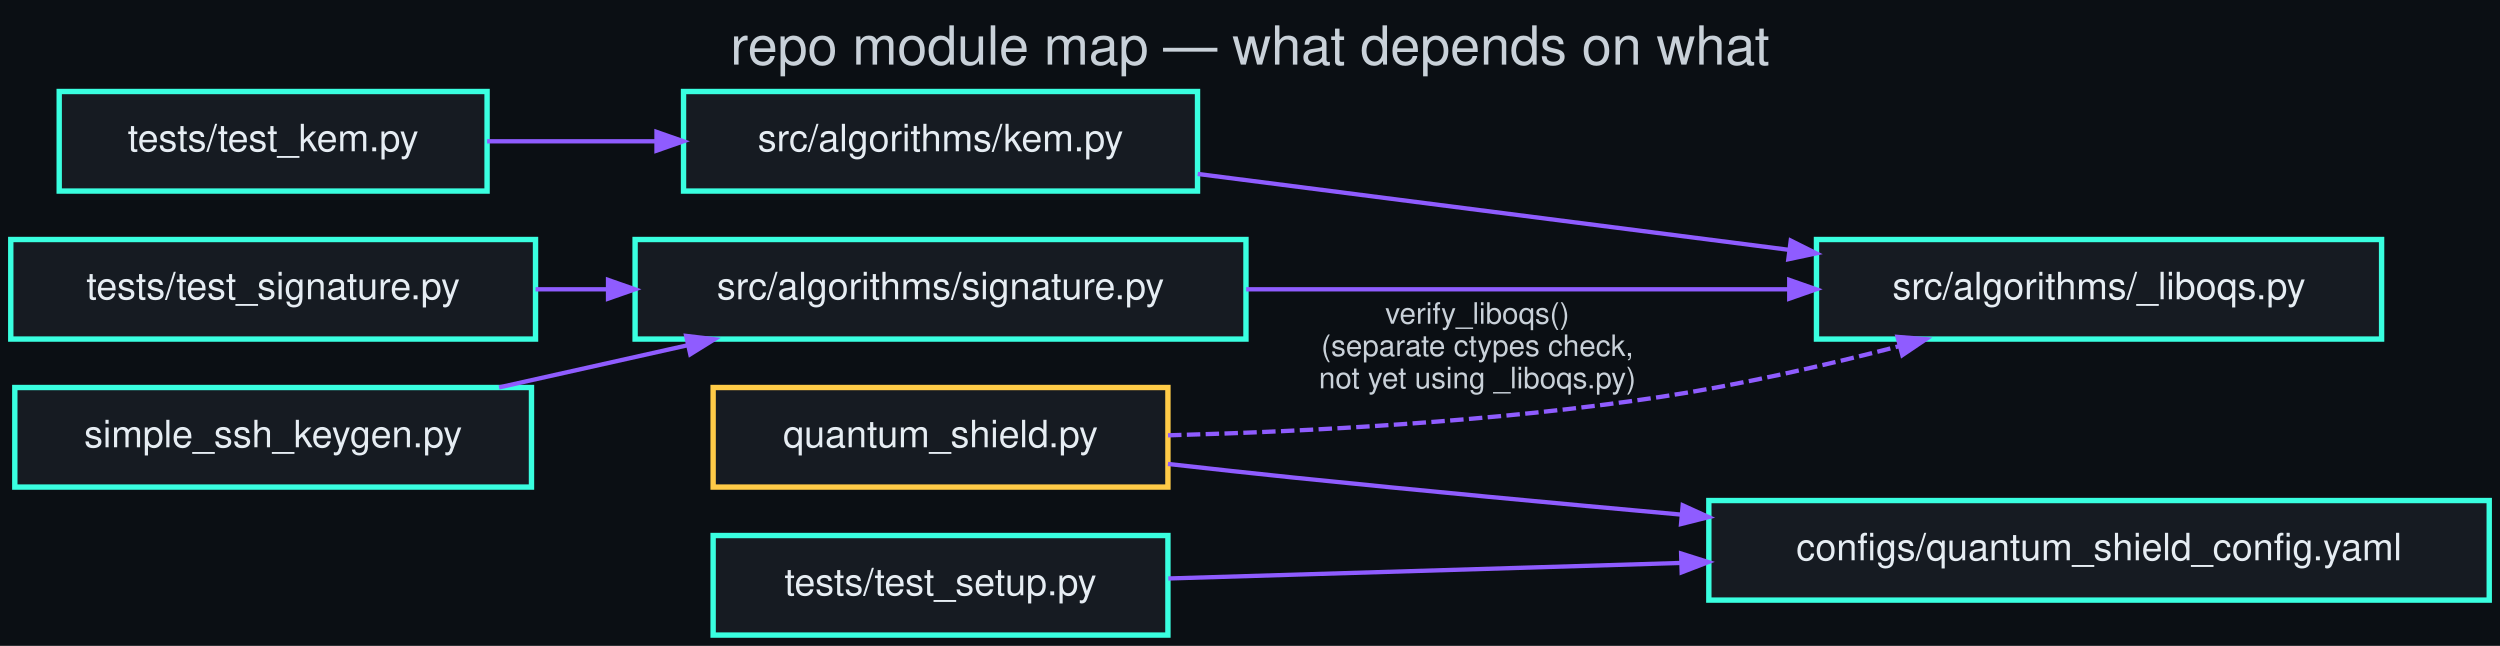
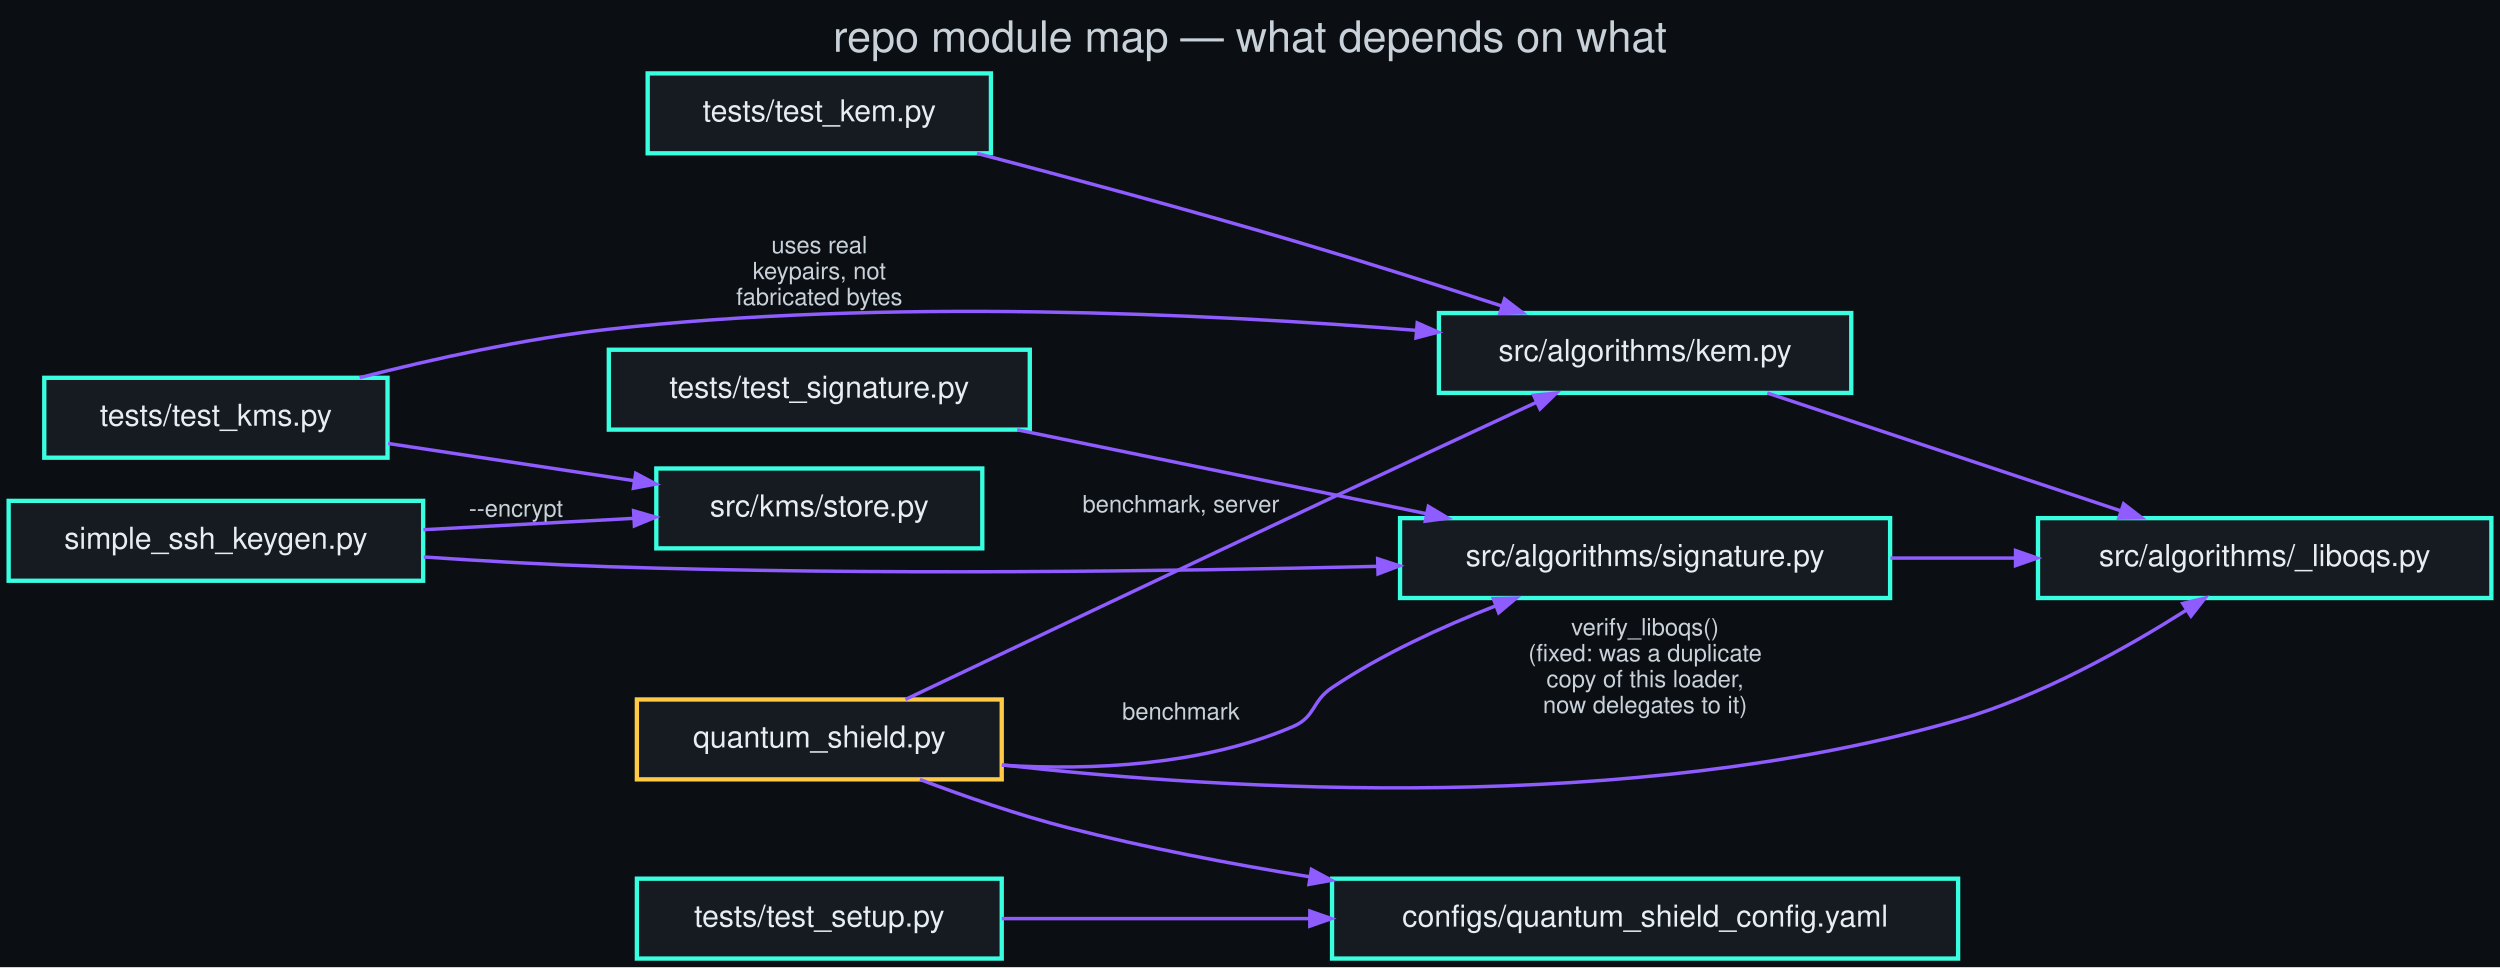
- <svg xmlns="http://www.w3.org/2000/svg" width="929pt" height="240pt" viewBox="0.00 0.00 929.00 240.00">
-   <g id="graph0" class="graph" transform="scale(1 1) rotate(0) translate(4 236)">
-     <polygon fill="#0b0f14" stroke="transparent" points="-4,4 -4,-236 925,-236 925,4 -4,4" />
-     <text text-anchor="middle" x="460.5" y="-212" font-family="Helvetica,sans-Serif" font-size="20.00" fill="#c9d1d9">repo module map — what depends on what</text>
+ <svg xmlns="http://www.w3.org/2000/svg" width="1158pt" height="448pt" viewBox="0.00 0.00 1158.00 448.00">
+   <g id="graph0" class="graph" transform="scale(1 1) rotate(0) translate(4 444)">
+     <polygon fill="#0b0f14" stroke="transparent" points="-4,4 -4,-444 1154,-444 1154,4 -4,4" />
+     <text text-anchor="middle" x="575" y="-420" font-family="Helvetica,sans-Serif" font-size="20.00" fill="#c9d1d9">repo module map — what depends on what</text>
    <g id="node1" class="node">
-       <polygon fill="#161b22" stroke="#39ffe0" stroke-width="2" points="177,-202 18,-202 18,-165 177,-165 177,-202" />
-       <text text-anchor="middle" x="97.5" y="-179.8" font-family="Helvetica,sans-Serif" font-size="14.00" fill="#e6edf3">tests/test_kem.py</text>
+       <polygon fill="#161b22" stroke="#39ffe0" stroke-width="2" points="455,-410 296,-410 296,-373 455,-373 455,-410" />
+       <text text-anchor="middle" x="375.5" y="-387.8" font-family="Helvetica,sans-Serif" font-size="14.00" fill="#e6edf3">tests/test_kem.py</text>
+     </g>
+     <g id="node5" class="node">
+       <polygon fill="#161b22" stroke="#39ffe0" stroke-width="2" points="853.5,-299 662.5,-299 662.5,-262 853.5,-262 853.5,-299" />
+       <text text-anchor="middle" x="758" y="-276.8" font-family="Helvetica,sans-Serif" font-size="14.00" fill="#e6edf3">src/algorithms/kem.py</text>
+     </g>
+     <g id="edge1" class="edge">
+       <path fill="none" stroke="#8f5cff" stroke-width="1.6" d="M448.58,-372.95C491.29,-361.73 546.39,-346.86 595,-332.5 626.94,-323.07 662.17,-311.86 691.6,-302.26" />
+       <polygon fill="#8f5cff" stroke="#8f5cff" stroke-width="1.6" points="692.93,-305.51 701.34,-299.08 690.75,-298.86 692.93,-305.51" />
+     </g>
+     <g id="node2" class="node">
+       <polygon fill="#161b22" stroke="#39ffe0" stroke-width="2" points="473,-282 278,-282 278,-245 473,-245 473,-282" />
+       <text text-anchor="middle" x="375.5" y="-259.8" font-family="Helvetica,sans-Serif" font-size="14.00" fill="#e6edf3">tests/test_signature.py</text>
+     </g>
+     <g id="node6" class="node">
+       <polygon fill="#161b22" stroke="#39ffe0" stroke-width="2" points="871.5,-204 644.5,-204 644.5,-167 871.5,-167 871.5,-204" />
+       <text text-anchor="middle" x="758" y="-181.8" font-family="Helvetica,sans-Serif" font-size="14.00" fill="#e6edf3">src/algorithms/signature.py</text>
+     </g>
+     <g id="edge2" class="edge">
+       <path fill="none" stroke="#8f5cff" stroke-width="1.6" d="M467.16,-244.92C524.19,-233.22 597.87,-218.12 656.66,-206.07" />
+       <polygon fill="#8f5cff" stroke="#8f5cff" stroke-width="1.6" points="657.62,-209.45 666.71,-204.01 656.21,-202.59 657.62,-209.45" />
+     </g>
+     <g id="node3" class="node">
+       <polygon fill="#161b22" stroke="#39ffe0" stroke-width="2" points="460,-37 291,-37 291,0 460,0 460,-37" />
+       <text text-anchor="middle" x="375.5" y="-14.8" font-family="Helvetica,sans-Serif" font-size="14.00" fill="#e6edf3">tests/test_setup.py</text>
+     </g>
+     <g id="node10" class="node">
+       <polygon fill="#161b22" stroke="#39ffe0" stroke-width="2" points="903,-37 613,-37 613,0 903,0 903,-37" />
+       <text text-anchor="middle" x="758" y="-14.8" font-family="Helvetica,sans-Serif" font-size="14.00" fill="#e6edf3">configs/quantum_shield_config.yaml</text>
+     </g>
+     <g id="edge3" class="edge">
+       <path fill="none" stroke="#8f5cff" stroke-width="1.6" d="M460,-18.5C501.86,-18.5 553.9,-18.5 602.68,-18.5" />
+       <polygon fill="#8f5cff" stroke="#8f5cff" stroke-width="1.6" points="602.71,-22 612.71,-18.5 602.71,-15 602.71,-22" />
    </g>
    <g id="node4" class="node">
-       <polygon fill="#161b22" stroke="#39ffe0" stroke-width="2" points="441,-202 250,-202 250,-165 441,-165 441,-202" />
-       <text text-anchor="middle" x="345.5" y="-179.8" font-family="Helvetica,sans-Serif" font-size="14.00" fill="#e6edf3">src/algorithms/kem.py</text>
+       <polygon fill="#161b22" stroke="#39ffe0" stroke-width="2" points="175.5,-269 16.5,-269 16.5,-232 175.5,-232 175.5,-269" />
+       <text text-anchor="middle" x="96" y="-246.8" font-family="Helvetica,sans-Serif" font-size="14.00" fill="#e6edf3">tests/test_kms.py</text>
    </g>
-     <g id="edge1" class="edge">
-       <path fill="none" stroke="#8f5cff" stroke-width="1.6" d="M177.01,-183.5C196.95,-183.5 218.69,-183.5 239.71,-183.5" />
-       <polygon fill="#8f5cff" stroke="#8f5cff" stroke-width="1.6" points="239.95,-187 249.95,-183.5 239.95,-180 239.95,-187" />
+     <g id="edge5" class="edge">
+       <path fill="none" stroke="#8f5cff" stroke-width="1.6" d="M162.59,-269.06C196.7,-277.77 239.26,-287.17 278,-291.5 406.14,-305.83 554.73,-298.77 652.02,-290.98" />
+       <polygon fill="#8f5cff" stroke="#8f5cff" stroke-width="1.6" points="652.47,-294.45 662.15,-290.15 651.9,-287.47 652.47,-294.45" />
+       <text text-anchor="middle" x="375.5" y="-326.7" font-family="Helvetica,sans-Serif" font-size="11.00" fill="#c9d1d9">uses real</text>
+       <text text-anchor="middle" x="375.5" y="-314.7" font-family="Helvetica,sans-Serif" font-size="11.00" fill="#c9d1d9">keypairs, not</text>
+       <text text-anchor="middle" x="375.5" y="-302.7" font-family="Helvetica,sans-Serif" font-size="11.00" fill="#c9d1d9">fabricated bytes</text>
    </g>
-     <g id="node2" class="node">
-       <polygon fill="#161b22" stroke="#39ffe0" stroke-width="2" points="195,-147 0,-147 0,-110 195,-110 195,-147" />
-       <text text-anchor="middle" x="97.5" y="-124.8" font-family="Helvetica,sans-Serif" font-size="14.00" fill="#e6edf3">tests/test_signature.py</text>
+     <g id="node7" class="node">
+       <polygon fill="#161b22" stroke="#39ffe0" stroke-width="2" points="451,-227 300,-227 300,-190 451,-190 451,-227" />
+       <text text-anchor="middle" x="375.5" y="-204.8" font-family="Helvetica,sans-Serif" font-size="14.00" fill="#e6edf3">src/kms/store.py</text>
    </g>
-     <g id="node5" class="node">
-       <polygon fill="#161b22" stroke="#39ffe0" stroke-width="2" points="459,-147 232,-147 232,-110 459,-110 459,-147" />
-       <text text-anchor="middle" x="345.5" y="-124.8" font-family="Helvetica,sans-Serif" font-size="14.00" fill="#e6edf3">src/algorithms/signature.py</text>
-     </g>
-     <g id="edge2" class="edge">
-       <path fill="none" stroke="#8f5cff" stroke-width="1.6" d="M195.02,-128.5C203.82,-128.5 212.81,-128.5 221.8,-128.5" />
-       <polygon fill="#8f5cff" stroke="#8f5cff" stroke-width="1.6" points="221.94,-132 231.94,-128.5 221.94,-125 221.94,-132" />
-     </g>
-     <g id="node3" class="node">
-       <polygon fill="#161b22" stroke="#39ffe0" stroke-width="2" points="430,-37 261,-37 261,0 430,0 430,-37" />
-       <text text-anchor="middle" x="345.5" y="-14.8" font-family="Helvetica,sans-Serif" font-size="14.00" fill="#e6edf3">tests/test_setup.py</text>
+     <g id="edge4" class="edge">
+       <path fill="none" stroke="#8f5cff" stroke-width="1.6" d="M175.78,-238.58C211.37,-233.19 253.48,-226.82 289.76,-221.33" />
+       <polygon fill="#8f5cff" stroke="#8f5cff" stroke-width="1.6" points="290.46,-224.76 299.82,-219.8 289.41,-217.84 290.46,-224.76" />
    </g>
    <g id="node8" class="node">
-       <polygon fill="#161b22" stroke="#39ffe0" stroke-width="2" points="921,-50 631,-50 631,-13 921,-13 921,-50" />
-       <text text-anchor="middle" x="776" y="-27.8" font-family="Helvetica,sans-Serif" font-size="14.00" fill="#e6edf3">configs/quantum_shield_config.yaml</text>
-     </g>
-     <g id="edge3" class="edge">
-       <path fill="none" stroke="#8f5cff" stroke-width="1.6" d="M430.14,-21.04C484.23,-22.68 556.3,-24.86 620.56,-26.81" />
-       <polygon fill="#8f5cff" stroke="#8f5cff" stroke-width="1.6" points="620.7,-30.32 630.8,-27.13 620.91,-23.32 620.7,-30.32" />
-     </g>
-     <g id="node6" class="node">
-       <polygon fill="#161b22" stroke="#39ffe0" stroke-width="2" points="881,-147 671,-147 671,-110 881,-110 881,-147" />
-       <text text-anchor="middle" x="776" y="-124.8" font-family="Helvetica,sans-Serif" font-size="14.00" fill="#e6edf3">src/algorithms/_liboqs.py</text>
-     </g>
-     <g id="edge4" class="edge">
-       <path fill="none" stroke="#8f5cff" stroke-width="1.6" d="M441.07,-171.36C505.9,-163.04 592.27,-151.95 660.92,-143.14" />
-       <polygon fill="#8f5cff" stroke="#8f5cff" stroke-width="1.6" points="661.44,-146.6 670.92,-141.86 660.55,-139.66 661.44,-146.6" />
-     </g>
-     <g id="edge5" class="edge">
-       <path fill="none" stroke="#8f5cff" stroke-width="1.6" d="M459.08,-128.5C521.21,-128.5 598.19,-128.5 660.6,-128.5" />
-       <polygon fill="#8f5cff" stroke="#8f5cff" stroke-width="1.6" points="660.88,-132 670.88,-128.5 660.88,-125 660.88,-132" />
-     </g>
-     <g id="node7" class="node">
-       <polygon fill="#161b22" stroke="#39ffe0" stroke-width="2" points="193.5,-92 1.5,-92 1.5,-55 193.5,-55 193.5,-92" />
-       <text text-anchor="middle" x="97.5" y="-69.8" font-family="Helvetica,sans-Serif" font-size="14.00" fill="#e6edf3">simple_ssh_keygen.py</text>
+       <polygon fill="#161b22" stroke="#39ffe0" stroke-width="2" points="1150,-204 940,-204 940,-167 1150,-167 1150,-204" />
+       <text text-anchor="middle" x="1045" y="-181.8" font-family="Helvetica,sans-Serif" font-size="14.00" fill="#e6edf3">src/algorithms/_liboqs.py</text>
    </g>
    <g id="edge6" class="edge">
-       <path fill="none" stroke="#8f5cff" stroke-width="1.6" d="M181.44,-92.04C204.02,-97.09 228.62,-102.59 251.71,-107.75" />
-       <polygon fill="#8f5cff" stroke="#8f5cff" stroke-width="1.6" points="250.98,-111.18 261.5,-109.94 252.5,-104.35 250.98,-111.18" />
+       <path fill="none" stroke="#8f5cff" stroke-width="1.6" d="M814.63,-261.96C861.55,-246.32 928.81,-223.9 978.36,-207.38" />
+       <polygon fill="#8f5cff" stroke="#8f5cff" stroke-width="1.6" points="979.65,-210.64 988.03,-204.16 977.43,-204 979.65,-210.64" />
+     </g>
+     <g id="edge7" class="edge">
+       <path fill="none" stroke="#8f5cff" stroke-width="1.6" d="M871.64,-185.5C890.63,-185.5 910.36,-185.5 929.4,-185.5" />
+       <polygon fill="#8f5cff" stroke="#8f5cff" stroke-width="1.6" points="929.6,-189 939.6,-185.5 929.6,-182 929.6,-189" />
    </g>
    <g id="node9" class="node">
-       <polygon fill="#161b22" stroke="#ffcb47" stroke-width="2" points="430,-92 261,-92 261,-55 430,-55 430,-92" />
-       <text text-anchor="middle" x="345.5" y="-69.8" font-family="Helvetica,sans-Serif" font-size="14.00" fill="#e6edf3">quantum_shield.py</text>
+       <polygon fill="#161b22" stroke="#39ffe0" stroke-width="2" points="192,-212 0,-212 0,-175 192,-175 192,-212" />
+       <text text-anchor="middle" x="96" y="-189.8" font-family="Helvetica,sans-Serif" font-size="14.00" fill="#e6edf3">simple_ssh_keygen.py</text>
    </g>
-     <g id="edge8" class="edge">
-       <path fill="none" stroke="#8f5cff" stroke-width="1.6" stroke-dasharray="5,2" d="M430.03,-74.23C482.76,-75.66 552.17,-79.36 613,-88.5 642.34,-92.91 674.14,-100.19 701.72,-107.35" />
-       <polygon fill="#8f5cff" stroke="#8f5cff" stroke-width="1.6" points="701.12,-110.81 711.69,-109.97 702.91,-104.04 701.12,-110.81" />
-       <text text-anchor="middle" x="545" y="-115.7" font-family="Helvetica,sans-Serif" font-size="11.00" fill="#c9d1d9">verify_liboqs()</text>
-       <text text-anchor="middle" x="545" y="-103.7" font-family="Helvetica,sans-Serif" font-size="11.00" fill="#c9d1d9">(separate ctypes check,</text>
-       <text text-anchor="middle" x="545" y="-91.7" font-family="Helvetica,sans-Serif" font-size="11.00" fill="#c9d1d9">not yet using _liboqs.py)</text>
+     <g id="edge9" class="edge">
+       <path fill="none" stroke="#8f5cff" stroke-width="1.6" d="M192.29,-186C219.92,-184.14 250.14,-182.42 278,-181.5 399.02,-177.49 537.32,-179.34 634.1,-181.67" />
+       <polygon fill="#8f5cff" stroke="#8f5cff" stroke-width="1.6" points="634.13,-185.18 644.22,-181.92 634.31,-178.18 634.13,-185.18" />
    </g>
-     <g id="edge7" class="edge">
-       <path fill="none" stroke="#8f5cff" stroke-width="1.6" d="M430.01,-63.6C445.62,-61.83 461.8,-60.06 477,-58.5 523.7,-53.7 574.56,-48.93 620.83,-44.76" />
-       <polygon fill="#8f5cff" stroke="#8f5cff" stroke-width="1.6" points="621.29,-48.23 630.94,-43.85 620.67,-41.26 621.29,-48.23" />
+     <g id="edge10" class="edge">
+       <path fill="none" stroke="#8f5cff" stroke-width="1.6" d="M192.11,-198.64C223.69,-200.35 258.62,-202.24 289.39,-203.9" />
+       <polygon fill="#8f5cff" stroke="#8f5cff" stroke-width="1.6" points="289.48,-207.41 299.66,-204.45 289.86,-200.42 289.48,-207.41" />
+       <text text-anchor="middle" x="235" y="-204.7" font-family="Helvetica,sans-Serif" font-size="11.00" fill="#c9d1d9">--encrypt</text>
+     </g>
+     <g id="node11" class="node">
+       <polygon fill="#161b22" stroke="#ffcb47" stroke-width="2" points="460,-120 291,-120 291,-83 460,-83 460,-120" />
+       <text text-anchor="middle" x="375.5" y="-97.8" font-family="Helvetica,sans-Serif" font-size="14.00" fill="#e6edf3">quantum_shield.py</text>
+     </g>
+     <g id="edge12" class="edge">
+       <path fill="none" stroke="#8f5cff" stroke-width="1.6" d="M415.38,-120.01C462.21,-142.29 543.29,-180.78 613,-213.5 644.51,-228.29 679.95,-244.78 707.8,-257.71" />
+       <polygon fill="#8f5cff" stroke="#8f5cff" stroke-width="1.6" points="706.38,-260.91 716.93,-261.94 709.33,-254.56 706.38,-260.91" />
+       <text text-anchor="middle" x="543" y="-206.7" font-family="Helvetica,sans-Serif" font-size="11.00" fill="#c9d1d9">benchmark, server</text>
+     </g>
+     <g id="edge13" class="edge">
+       <path fill="none" stroke="#8f5cff" stroke-width="1.6" d="M460.04,-89.57C502.12,-87.03 553,-89.42 595,-107.5 605.39,-111.97 603.6,-119.2 613,-125.5 636.15,-141 663.94,-153.73 688.91,-163.42" />
+       <polygon fill="#8f5cff" stroke="#8f5cff" stroke-width="1.6" points="687.73,-166.71 698.33,-166.98 690.21,-160.17 687.73,-166.71" />
+       <text text-anchor="middle" x="543" y="-110.7" font-family="Helvetica,sans-Serif" font-size="11.00" fill="#c9d1d9">benchmark</text>
+     </g>
+     <g id="edge14" class="edge">
+       <path fill="none" stroke="#8f5cff" stroke-width="1.6" d="M460.11,-89.7C565.67,-77.78 751.74,-66.73 903,-110.5 941.45,-121.63 981.38,-144.06 1008.89,-161.5" />
+       <polygon fill="#8f5cff" stroke="#8f5cff" stroke-width="1.6" points="1007.06,-164.49 1017.36,-166.97 1010.86,-158.61 1007.06,-164.49" />
+       <text text-anchor="middle" x="758" y="-149.7" font-family="Helvetica,sans-Serif" font-size="11.00" fill="#c9d1d9">verify_liboqs()</text>
+       <text text-anchor="middle" x="758" y="-137.7" font-family="Helvetica,sans-Serif" font-size="11.00" fill="#c9d1d9">(fixed: was a duplicate</text>
+       <text text-anchor="middle" x="758" y="-125.7" font-family="Helvetica,sans-Serif" font-size="11.00" fill="#c9d1d9">copy of this loader,</text>
+       <text text-anchor="middle" x="758" y="-113.7" font-family="Helvetica,sans-Serif" font-size="11.00" fill="#c9d1d9">now delegates to it)</text>
+     </g>
+     <g id="edge11" class="edge">
+       <path fill="none" stroke="#8f5cff" stroke-width="1.6" d="M422.13,-82.94C442.87,-75.09 467.88,-66.41 491,-60.5 526.71,-51.37 565.65,-43.88 602.45,-37.89" />
+       <polygon fill="#8f5cff" stroke="#8f5cff" stroke-width="1.6" points="603.45,-41.28 612.77,-36.24 602.34,-34.36 603.45,-41.28" />
    </g>
  </g>
</svg>
